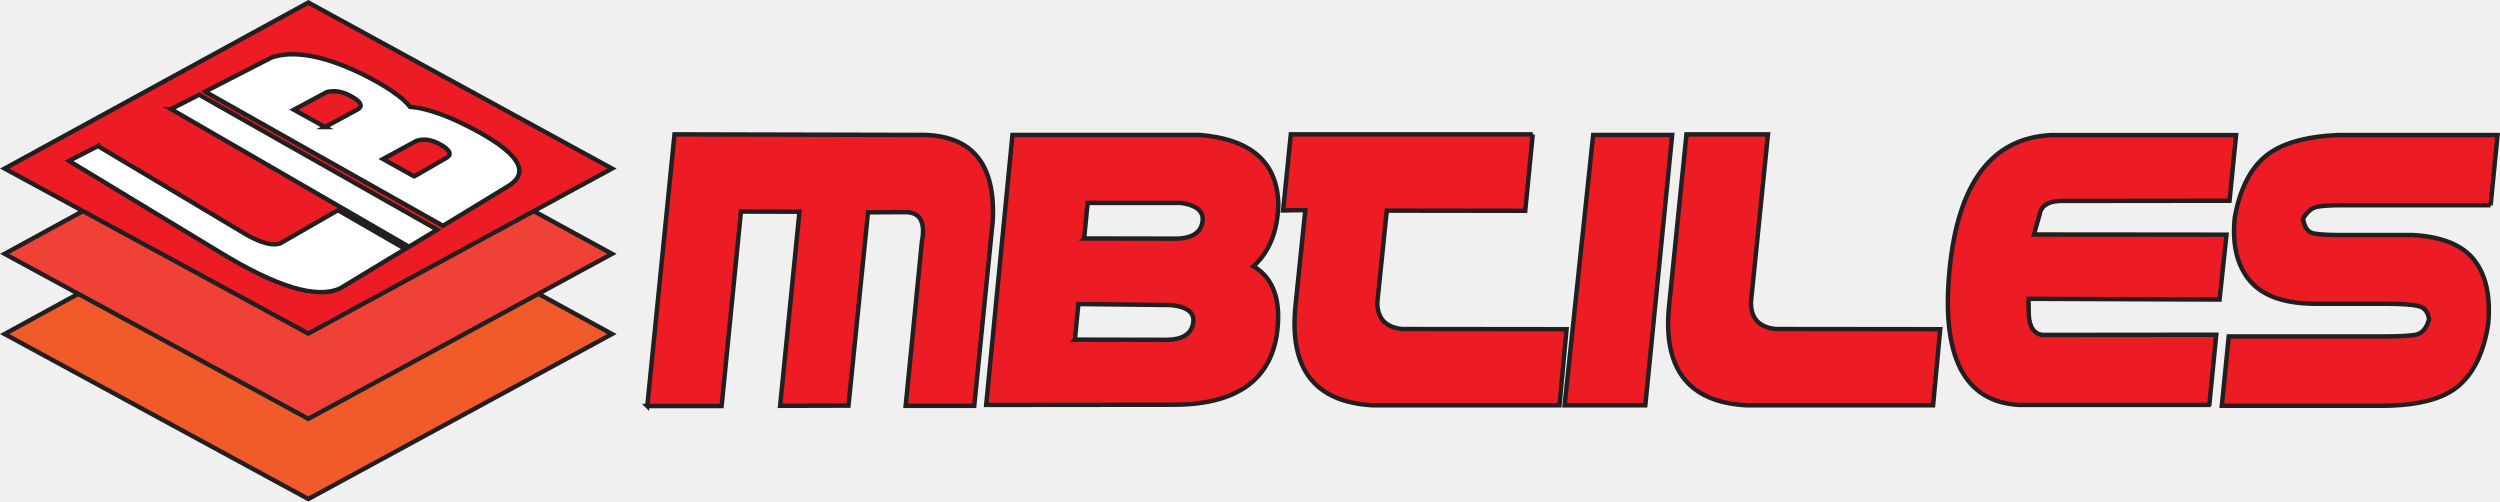
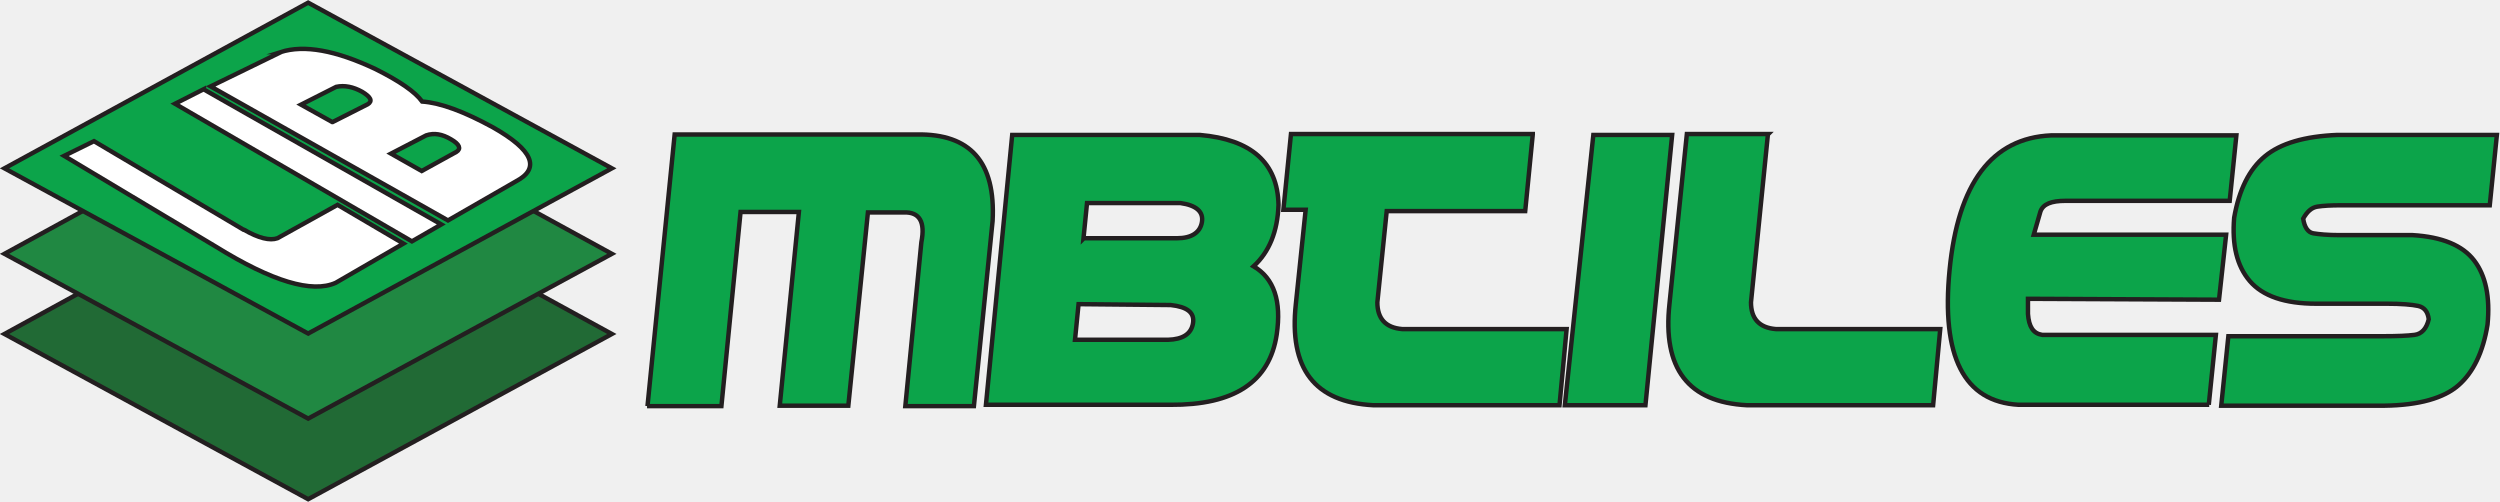
- <svg xmlns="http://www.w3.org/2000/svg" id="Layer_1" data-name="Layer 1" version="1.1" viewBox="0 0 561.41 112.63">
+ <svg xmlns="http://www.w3.org/2000/svg" id="Layer_1" data-name="Layer 1" version="1.1" viewBox="0 0 561.4 112.6">
  <defs>
    <style>
      .cls-1 {
-         fill: #ef4136;
+         fill: #fff;
      }

      .cls-1, .cls-2, .cls-3, .cls-4 {
        stroke: #231f20;
        stroke-miterlimit: 10;
      }

      .cls-2 {
-         fill: #f15a29;
+         fill: #208842;
      }

      .cls-3 {
-         fill: #fff;
+         fill: #216a35;
      }

      .cls-4 {
-         fill: #ed1c24;
+         fill: #0ca44a;
      }
    </style>
  </defs>
  <g>
-     <polygon class="cls-2" points="137.43 75.01 69.24 112.06 1.04 75.01 69.24 37.73 137.43 75.01" />
-     <polygon class="cls-1" points="137.43 57 69.24 94.05 1.04 57 69.24 19.72 137.43 57" />
-     <polygon class="cls-4" points="137.43 37.85 69.24 74.9 1.04 37.85 69.24 .57 137.43 37.85" />
+     <polygon class="cls-3" points="137.4 75 69.2 112.1 1 75 69.2 37.7 137.4 75" />
+     <polygon class="cls-2" points="137.4 57 69.2 94 1 57 69.2 19.7 137.4 57" />
+     <polygon class="cls-4" points="137.4 37.8 69.2 74.9 1 37.8 69.2 .6 137.4 37.8" />
  </g>
  <g>
-     <path class="cls-4" d="M145.36,91.19l6.11-61.02,54.43.13c12.03-.35,17.71,6.07,17.04,19.25l-4.16,41.59h-15.4l3.64-36.82c.87-4.57-.45-6.79-3.95-6.68l-8.15.04-4.38,43.41-15.35.04,4.34-43.58-13.14-.04-4.34,43.67h-16.7Z" />
-     <path class="cls-4" d="M227.36,30.3h42.02c11.65.95,17.55,6.2,17.69,15.74-.2,5.98-2.07,10.57-5.59,13.75,4.57,2.72,6.32,7.82,5.25,15.31-1.65,10.67-9.61,15.93-23.9,15.79l-41.37.04,5.9-60.63ZM241.37,76.27l20.95.04c3.32-.12,5.2-1.35,5.62-3.71.42-2.36-1.27-3.72-5.05-4.1l-20.73-.22-.78,7.98ZM243.45,53.55l20.95.04c3.32-.12,5.2-1.34,5.62-3.69.42-2.34-1.18-3.79-4.79-4.34h-20.99l-.78,7.98Z" />
-     <path class="cls-4" d="M344.2,30.17l-1.69,17.17-31.09-.04-2.12,20.56c-.03,3.64,1.84,5.65,5.59,6.03l36.91.04-1.6,17.09h-41.81c-13.21-.67-19.02-8.25-17.43-22.77l2.17-21.08-4.99.09,1.73-17.09h54.34Z" />
-     <path class="cls-4" d="M357.77,30.3h17.74l-6.03,60.71h-18.13l6.42-60.71Z" />
-     <path class="cls-4" d="M397.02,30.17l-3.82,37.69c-.03,3.64,1.83,5.65,5.59,6.03l36.91.04-1.6,17.09h-41.81c-13.21-.67-19.02-8.25-17.43-22.77l3.86-38.08h18.3Z" />
-     <path class="cls-4" d="M496.11,90.93h-42.76c-12.26-.72-17.44-10.83-15.55-30.34,1.89-19.5,9.48-29.58,22.75-30.25h41.59l-1.47,14.74-36.86.04c-3.12-.12-4.99.67-5.59,2.34l-1.47,5.2,43.24.04-1.56,14.57-42.89-.17.04,3.43c.12,2.89,1.16,4.45,3.12,4.68l38.99-.04-1.56,15.74Z" />
-     <path class="cls-4" d="M559.3,46.09h-33.61c-2.28,0-4.04.11-5.27.33s-2.31,1.11-3.23,2.67c.29,1.97,1.07,3.07,2.34,3.32,1.27.25,3.24.37,5.9.37h16.44c6.59.38,11.2,2.28,13.83,5.72,2.63,3.44,3.64,8.24,3.04,14.4-.98,6.16-3.15,10.71-6.5,13.64-3.35,2.94-8.89,4.46-16.61,4.58h-36.69l1.56-15.57h34.87c3.01,0,5.3-.11,6.87-.33,1.58-.22,2.65-1.38,3.23-3.49-.2-1.68-1-2.68-2.41-3.01-1.4-.33-3.75-.5-7.05-.5h-15.87c-7,0-11.95-1.71-14.85-5.12-2.91-3.41-4.05-8.14-3.45-14.18,1.13-6.33,3.41-10.93,6.85-13.79,3.44-2.86,8.89-4.47,16.35-4.81h35.82l-1.56,15.79Z" />
+     <path class="cls-4" d="M145.4,91.2l6.1-61h54.4c12-.2,17.7,6.2,17,19.4l-4.2,41.6h-15.4l3.6-36.8c.9-4.6-.4-6.8-3.9-6.7h-8.1s-4.4,43.4-4.4,43.4h-15.4s4.3-43.5,4.3-43.5h-13.1s-4.3,43.6-4.3,43.6h-16.7Z" />
+     <path class="cls-4" d="M227.4,30.3h42c11.6,1,17.5,6.2,17.7,15.7-.2,6-2.1,10.6-5.6,13.8,4.6,2.7,6.3,7.8,5.2,15.3-1.6,10.7-9.6,15.9-23.9,15.8h-41.4s5.9-60.6,5.9-60.6h0ZM262.3,76.3c3.3-.1,5.2-1.3,5.6-3.7.4-2.4-1.3-3.7-5-4.1l-20.7-.2-.8,8h20.9ZM243.4,53.5h20.9c3.3,0,5.2-1.3,5.6-3.6.4-2.3-1.2-3.8-4.8-4.3h-21l-.8,8Z" />
+     <path class="cls-4" d="M344.2,30.2l-1.7,17.2h-31.1s-2.1,20.5-2.1,20.5c0,3.6,1.8,5.7,5.6,6h36.9s-1.6,17.1-1.6,17.1h-41.8c-13.2-.7-19-8.2-17.4-22.8l2.2-21.1h-5c0,0,1.7-17,1.7-17h54.3Z" />
+     <path class="cls-4" d="M357.8,30.3h17.7l-6,60.7h-18.1s6.4-60.7,6.4-60.7Z" />
+     <path class="cls-4" d="M397,30.2l-3.8,37.7c0,3.6,1.8,5.7,5.6,6h36.9s-1.6,17.1-1.6,17.1h-41.8c-13.2-.7-19-8.2-17.4-22.8l3.9-38.1h18.3Z" />
+     <path class="cls-4" d="M496.1,90.9h-42.8c-12.3-.7-17.4-10.8-15.5-30.3,1.9-19.5,9.5-29.6,22.8-30.2h41.6l-1.5,14.7h-36.9c-3.1,0-5,.7-5.6,2.4l-1.5,5.2h43.2s-1.6,14.6-1.6,14.6l-42.9-.2v3.4c.2,2.9,1.2,4.4,3.2,4.7h39s-1.6,15.7-1.6,15.7Z" />
+     <path class="cls-4" d="M525.7,46.1c-2.3,0-4,.1-5.3.3s-2.3,1.1-3.2,2.7c.3,2,1.1,3.1,2.3,3.3s3.2.4,5.9.4h16.4c6.6.4,11.2,2.3,13.8,5.7,2.6,3.4,3.6,8.2,3,14.4-1,6.2-3.2,10.7-6.5,13.6-3.3,2.9-8.9,4.5-16.6,4.6h-36.7l1.6-15.6h34.9c3,0,5.3-.1,6.9-.3,1.6-.2,2.7-1.4,3.2-3.5-.2-1.7-1-2.7-2.4-3-1.4-.3-3.8-.5-7-.5h-15.9c-7,0-12-1.7-14.9-5.1-2.9-3.4-4-8.1-3.5-14.2,1.1-6.3,3.4-10.9,6.9-13.8s8.9-4.5,16.3-4.8h35.8l-1.6,15.8h-33.6Z" />
  </g>
  <g>
-     <path class="cls-3" d="M22,32.8l33.39,19.93c3.35,1.87,5.86,2.51,7.52,1.94l12.98-7.47,15.12,8.71-14.59,8.83c-5.23,2.45-14.27-.27-27.12-8.14L15.5,36.13l6.5-3.34Z" />
-     <path class="cls-3" d="M38.41,24.5l6.3-3.23,53.46,30.31-6.33,3.83-53.44-30.91Z" />
-     <path class="cls-3" d="M46.06,20.57l14.93-7.66c5.01-1.69,11.87-.42,20.59,3.83,5.37,2.72,8.87,5.14,10.52,7.26,4.08.32,9.33,2.26,15.76,5.83,9.12,5.13,11.12,9.17,6.01,12.12l-14.4,8.76-53.4-30.13ZM93.03,39.61l7.38-4.26c1.06-.73.59-1.68-1.41-2.84-2-1.16-3.83-1.45-5.51-.86l-7.48,4.06,7.01,3.9ZM73,28.53l7.43-4.03c1.07-.7.61-1.62-1.37-2.77-1.98-1.15-3.86-1.5-5.64-1.07l-7.42,3.98,7.01,3.89Z" />
+     <path class="cls-1" d="M54.8,51.6c3.3,1.9,5.8,2.5,7.5,1.9l13.5-7.5,14.8,8.7-15.2,8.8c-5.3,2.4-14.3-.3-26.9-8.1L14.4,35l6.7-3.3,33.6,19.9Z" />
+     <path class="cls-1" d="M45.8,20.1l53.3,30.3-6.6,3.8-53.2-30.9,6.5-3.3Z" />
+     <path class="cls-1" d="M63,11.7c5.3-1.7,12.4-.4,21.3,3.8,5.4,2.7,8.9,5.1,10.5,7.3,4.2.3,9.5,2.3,15.9,5.8,9,5.1,10.7,9.2,5.2,12.1l-15.3,8.8-53.3-30.1,15.8-7.7ZM94.7,38.4l7.8-4.3c1.1-.7.7-1.7-1.2-2.8-2-1.2-3.8-1.5-5.6-.9l-7.9,4.1,6.9,3.9h0ZM74.7,27.4l7.9-4c1.1-.7.7-1.6-1.3-2.8-2-1.1-3.9-1.5-5.8-1.1l-7.9,4,7,3.9h0Z" />
  </g>
</svg>
